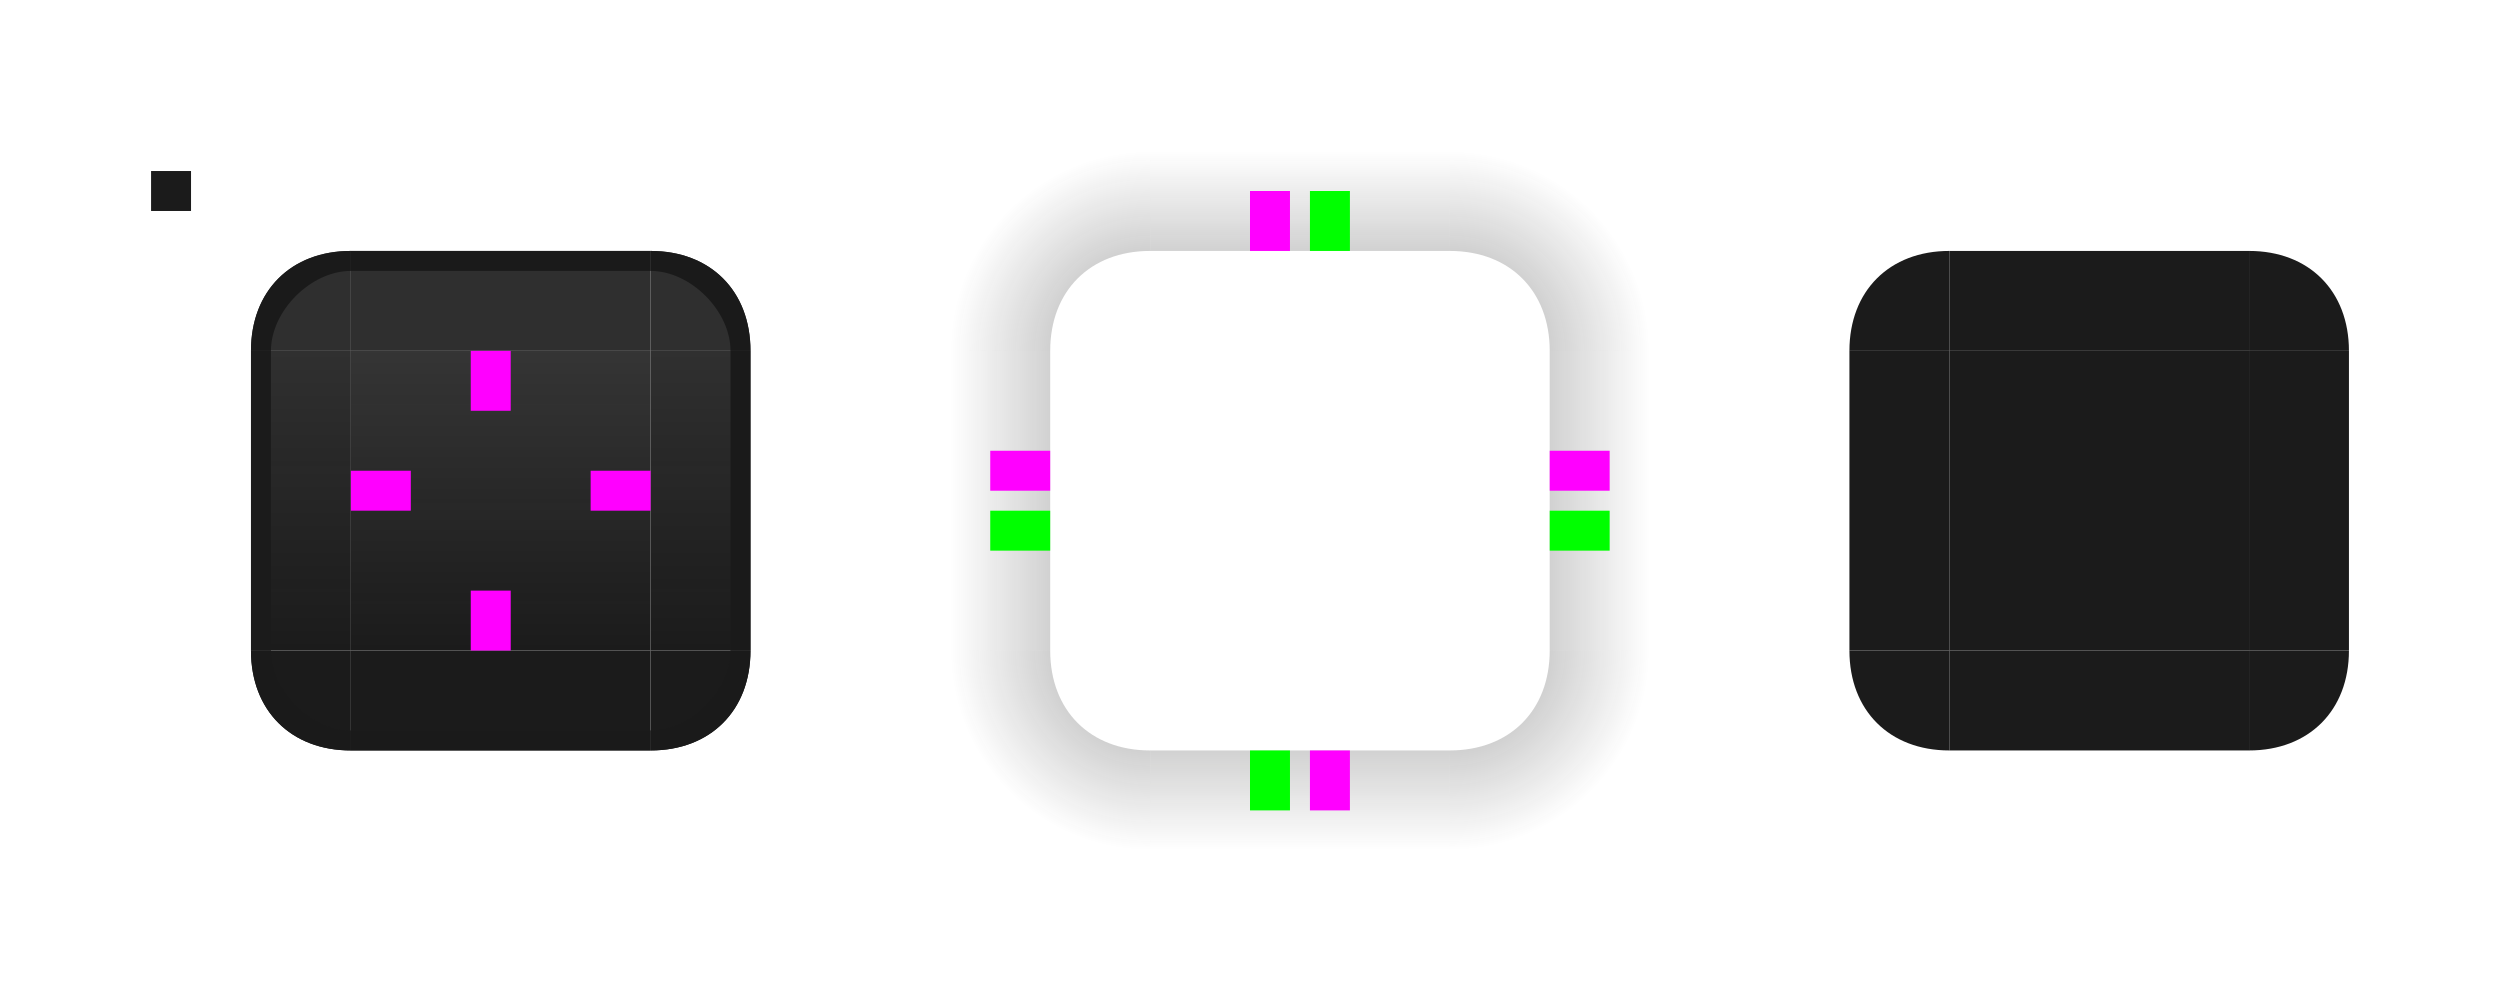
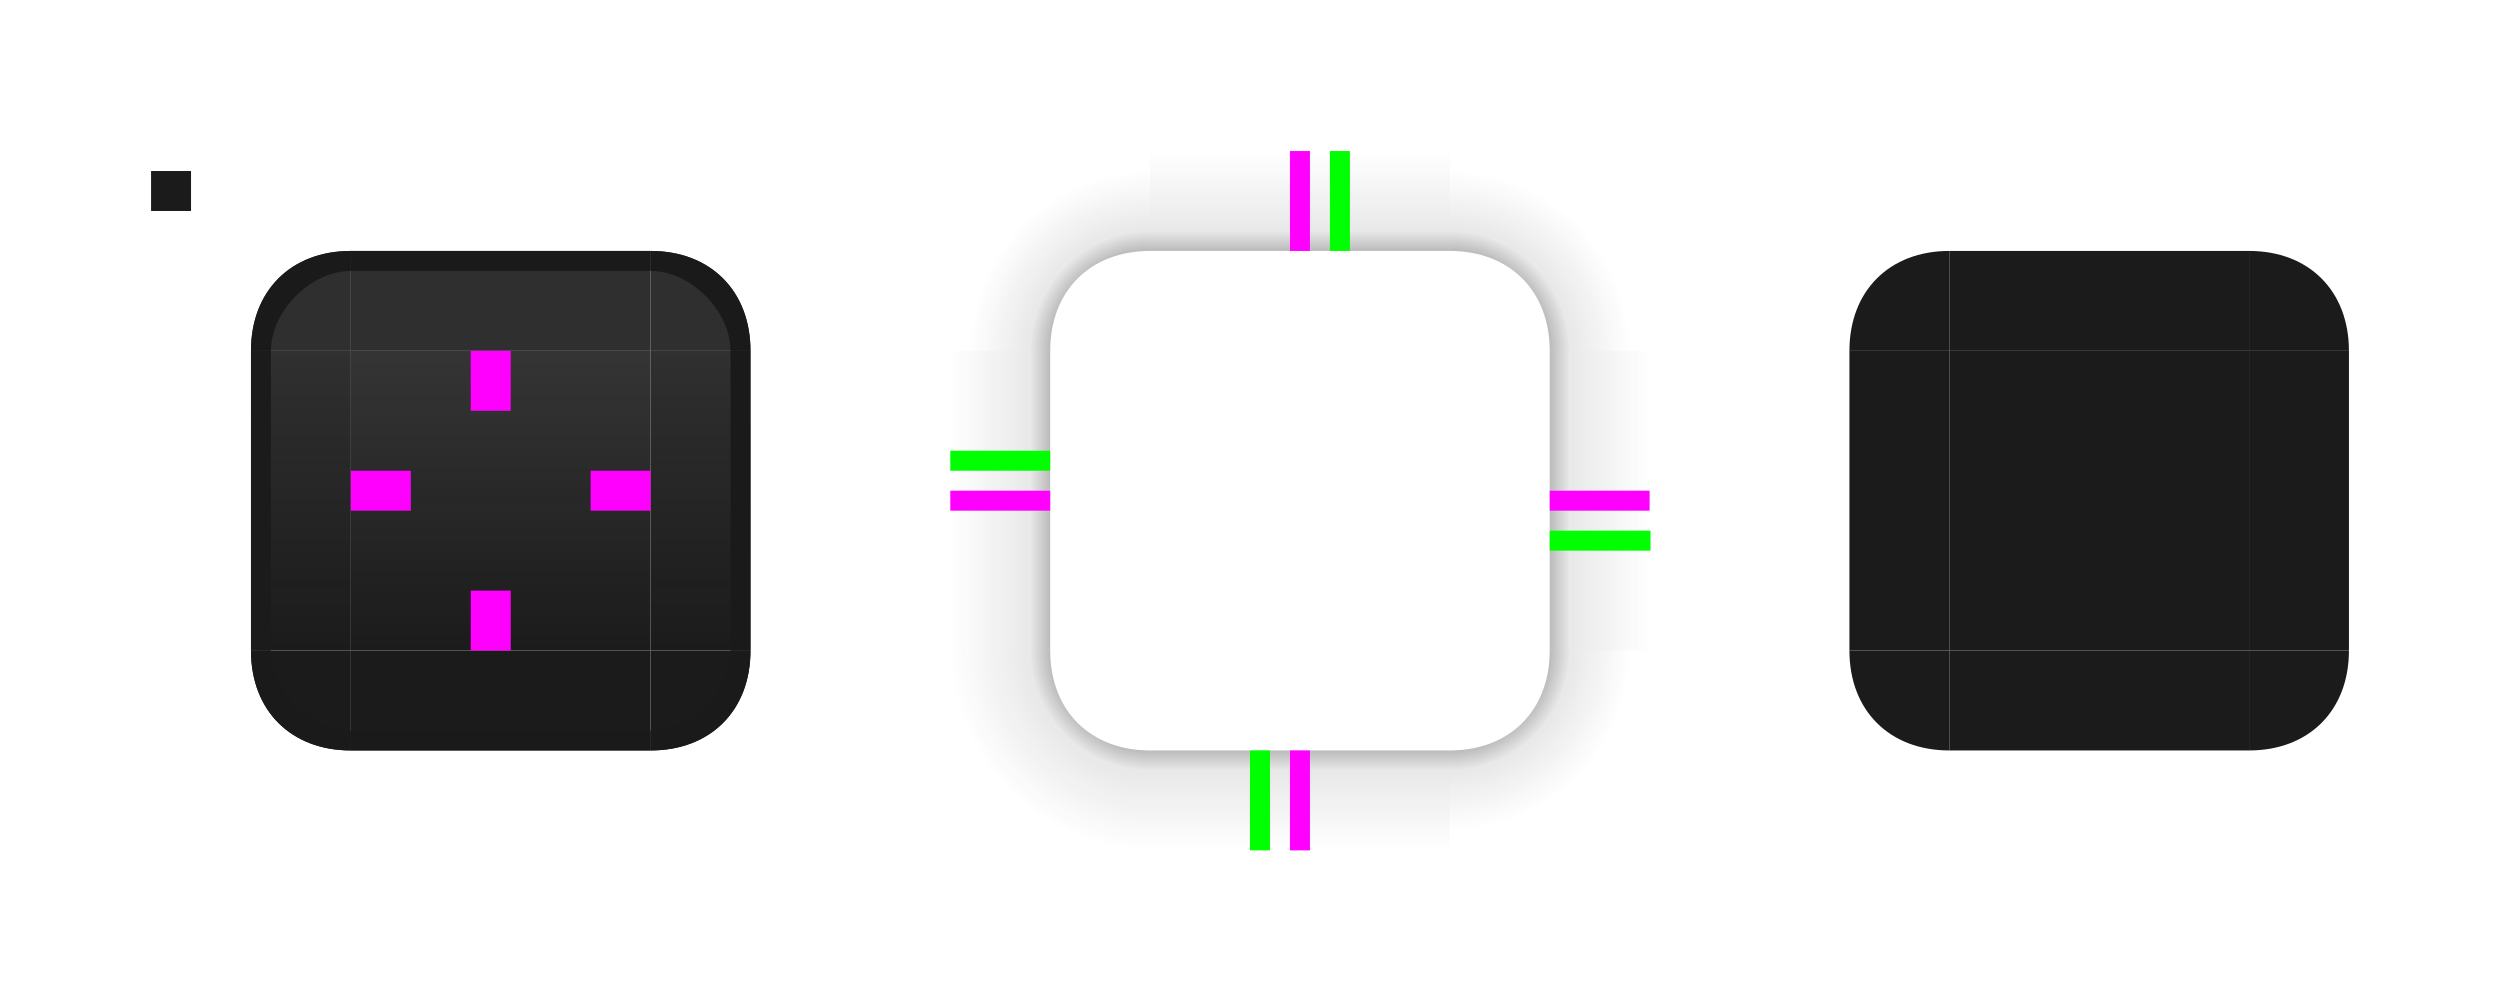
<svg xmlns="http://www.w3.org/2000/svg" xmlns:xlink="http://www.w3.org/1999/xlink" width="33.104mm" height="13.26mm" viewBox="0 0 125.118 50.118" version="1.1" id="svg4399">
  <defs id="defs4393">
    <linearGradient id="linearGradient5443">
      <stop style="stop-color:#1b1b1b;stop-opacity:1;" offset="0" id="stop5439" />
      <stop style="stop-color:#1b1b1b;stop-opacity:0.85" offset="1" id="stop5441" />
    </linearGradient>
    <linearGradient id="linearGradient5435">
      <stop style="stop-color:#1b1b1b;stop-opacity:1;" offset="0" id="stop5431" />
      <stop style="stop-color:#1b1b1b;stop-opacity:0.85" offset="1" id="stop5433" />
    </linearGradient>
    <linearGradient id="linearGradient5427">
      <stop style="stop-color:#1b1b1b;stop-opacity:1;" offset="0" id="stop5423" />
      <stop style="stop-color:#1b1b1b;stop-opacity:0.85" offset="1" id="stop5425" />
    </linearGradient>
-     <linearGradient id="linearGradient5353">
-       <stop style="stop-color:#1a1a1a;stop-opacity:0" offset="0" id="stop5349" />
-       <stop style="stop-color:#1b1b1b;stop-opacity:0.2" offset="1" id="stop5351" />
-     </linearGradient>
-     <linearGradient id="linearGradient5347">
-       <stop style="stop-color:#1a1a1a;stop-opacity:0" offset="0" id="stop5343" />
-       <stop style="stop-color:#1b1b1b;stop-opacity:0.2" offset="1" id="stop5345" />
-     </linearGradient>
-     <linearGradient id="linearGradient5341">
-       <stop style="stop-color:#1a1a1a;stop-opacity:0" offset="0" id="stop5337" />
-       <stop style="stop-color:#1b1b1b;stop-opacity:0.2" offset="1" id="stop5339" />
-     </linearGradient>
-     <linearGradient id="linearGradient5325">
-       <stop style="stop-color:#1b1b1b;stop-opacity:1" offset="0" id="stop5321" />
-       <stop style="stop-color:#1a1a1a;stop-opacity:0.206" offset="0.495" id="stop5355" />
-       <stop style="stop-color:#1a1a1a;stop-opacity:0" offset="1" id="stop5323" />
-     </linearGradient>
-     <linearGradient id="linearGradient5251">
-       <stop style="stop-color:#1a1a1a;stop-opacity:0" offset="0" id="stop5247" />
-       <stop style="stop-color:#1b1b1a;stop-opacity:0.2" offset="1" id="stop5249" />
-     </linearGradient>
-     <linearGradient xlink:href="#linearGradient5353" id="linearGradient5255" x1="255" y1="602.5" x2="260" y2="602.5" gradientUnits="userSpaceOnUse" />
-     <linearGradient xlink:href="#linearGradient5341" id="linearGradient5255-5" x1="255" y1="602.5" x2="260" y2="602.5" gradientUnits="userSpaceOnUse" gradientTransform="translate(-545,-1205)" />
-     <linearGradient xlink:href="#linearGradient5347" id="linearGradient5255-9" x1="255" y1="602.5" x2="260" y2="602.5" gradientUnits="userSpaceOnUse" gradientTransform="translate(330,-875)" />
-     <linearGradient xlink:href="#linearGradient5251" id="linearGradient5255-7" x1="255" y1="602.5" x2="260" y2="602.5" gradientUnits="userSpaceOnUse" gradientTransform="translate(-875,-330)" />
-     <radialGradient xlink:href="#linearGradient5325" id="radialGradient5327" cx="265" cy="610" fx="265" fy="610" r="5" gradientUnits="userSpaceOnUse" gradientTransform="matrix(-2,0,0,-2,795,1830)" />
-     <radialGradient xlink:href="#linearGradient5325" id="radialGradient5327-1" cx="265" cy="610" fx="265" fy="610" r="5" gradientUnits="userSpaceOnUse" gradientTransform="matrix(0,2,-2,0,1500,80)" />
-     <radialGradient xlink:href="#linearGradient5325" id="radialGradient5327-6" cx="265" cy="610" fx="265" fy="610" r="5" gradientUnits="userSpaceOnUse" gradientTransform="matrix(2,0,0,2,-250,-625)" />
-     <radialGradient xlink:href="#linearGradient5325" id="radialGradient5327-0" cx="265" cy="610" fx="265" fy="610" r="5" gradientUnits="userSpaceOnUse" gradientTransform="matrix(0,-2,2,0,-955,1125)" />
    <linearGradient xlink:href="#linearGradient5427" id="linearGradient5429" x1="233" y1="610" x2="233" y2="590" gradientUnits="userSpaceOnUse" />
    <linearGradient xlink:href="#linearGradient5435" id="linearGradient5437" x1="223" y1="610" x2="223" y2="585" gradientUnits="userSpaceOnUse" />
    <linearGradient xlink:href="#linearGradient5443" id="linearGradient5445" x1="242" y1="610" x2="242" y2="585" gradientUnits="userSpaceOnUse" />
+     <linearGradient xlink:href="#linearGradient5353" id="linearGradient5255" x1="255" y1="602.5" x2="260" y2="602.5" gradientUnits="userSpaceOnUse" gradientTransform="translate(-1.0045898e-4,-1.4201172e-4)" />
+     <linearGradient id="linearGradient5353">
+       <stop style="stop-color:#1a1a1a;stop-opacity:0" offset="0" id="stop5349" />
+       <stop style="stop-color:#1a1a1a;stop-opacity:0.098;" offset="0.8" id="stop968" />
+       <stop style="stop-color:#1b1b1b;stop-opacity:0.3" offset="1" id="stop5351" />
+     </linearGradient>
+     <linearGradient xlink:href="#linearGradient5347" id="linearGradient5255-5" x1="255" y1="603" x2="260" y2="603" gradientUnits="userSpaceOnUse" gradientTransform="translate(-544.9999,-1205)" />
+     <linearGradient id="linearGradient5347">
+       <stop style="stop-color:#1a1a1a;stop-opacity:0" offset="0" id="stop5343" />
+       <stop style="stop-color:#1a1a1a;stop-opacity:0.098;" offset="0.8" id="stop966" />
+       <stop style="stop-color:#1b1b1b;stop-opacity:0.3" offset="1" id="stop5345" />
+     </linearGradient>
+     <linearGradient xlink:href="#linearGradient5347" id="linearGradient5255-9" x1="255" y1="602.5" x2="260" y2="602.5" gradientUnits="userSpaceOnUse" gradientTransform="translate(329.9999,-874.9999)" />
+     <linearGradient xlink:href="#linearGradient5251" id="linearGradient5255-7" x1="255" y1="602.5" x2="260" y2="602.5" gradientUnits="userSpaceOnUse" gradientTransform="translate(-874.9999,-330.0001)" />
+     <linearGradient id="linearGradient5251">
+       <stop style="stop-color:#1a1a1a;stop-opacity:0" offset="0" id="stop5247" />
+       <stop style="stop-color:#1a1a1a;stop-opacity:0.1" offset="0.8" id="stop952" />
+       <stop style="stop-color:#1b1b1a;stop-opacity:0.3" offset="1" id="stop5249" />
+     </linearGradient>
+     <radialGradient xlink:href="#linearGradient976" id="radialGradient5327" cx="265" cy="610" fx="265" fy="610" r="5" gradientUnits="userSpaceOnUse" gradientTransform="matrix(-2,0,0,-2,794.9999,1830)" />
+     <linearGradient id="linearGradient976">
+       <stop style="stop-color:#1b1b1b;stop-opacity:1" offset="0" id="stop970" />
+       <stop style="stop-color:#1a1a1a;stop-opacity:0.3" offset="0.5" id="stop991" />
+       <stop style="stop-color:#1a1a1a;stop-opacity:0.1" offset="0.6" id="stop1383" />
+       <stop style="stop-color:#1a1a1a;stop-opacity:0" offset="1" id="stop974" />
+     </linearGradient>
+     <radialGradient xlink:href="#linearGradient960" id="radialGradient5327-1" cx="265" cy="610" fx="265" fy="610" r="5" gradientUnits="userSpaceOnUse" gradientTransform="matrix(0,2,-2,0,1500,79.99986)" />
+     <linearGradient id="linearGradient960">
+       <stop style="stop-color:#1b1b1b;stop-opacity:1" offset="0" id="stop954" />
+       <stop style="stop-color:#1a1a1a;stop-opacity:0.3" offset="0.5" id="stop964" />
+       <stop style="stop-color:#1a1a1a;stop-opacity:0.1" offset="0.6" id="stop956" />
+       <stop style="stop-color:#1a1a1a;stop-opacity:0" offset="0.9" id="stop962" />
+       <stop style="stop-color:#1a1a1a;stop-opacity:0" offset="1" id="stop958" />
+     </linearGradient>
+     <radialGradient xlink:href="#linearGradient960" id="radialGradient5327-6" cx="265" cy="610" fx="265" fy="610" r="5" gradientUnits="userSpaceOnUse" gradientTransform="matrix(2,0,0,2,-250.0001,-625.0001)" />
+     <radialGradient xlink:href="#linearGradient5325" id="radialGradient5327-0" cx="265" cy="610" fx="265" fy="610" r="5" gradientUnits="userSpaceOnUse" gradientTransform="matrix(0,-2,2,0,-955.0001,1125)" />
+     <linearGradient id="linearGradient5325">
+       <stop style="stop-color:#1b1b1b;stop-opacity:1" offset="0" id="stop5321" />
+       <stop style="stop-color:#1a1a1a;stop-opacity:0.3" offset="0.5" id="stop996" />
+       <stop style="stop-color:#1a1a1a;stop-opacity:0.1" offset="0.6" id="stop994" />
+       <stop style="stop-color:#1a1a1a;stop-opacity:0" offset="0.9" id="stop5355" />
+       <stop style="stop-color:#1a1a1a;stop-opacity:0" offset="1" id="stop5323" />
+     </linearGradient>
  </defs>
  <g id="layer1" transform="translate(-207.4408,-577.4409)">
    <rect style="fill:url(#linearGradient5429);fill-opacity:1;stroke-opacity:0" id="center" width="15" height="15" x="225" y="595" />
    <g id="left">
      <rect style="fill:url(#linearGradient5437);fill-opacity:1;stroke-opacity:0" id="rect4988" width="5" height="15" x="220" y="595" />
      <path style="fill:#1b1b1b;fill-opacity:1;stroke:none;stroke-width:1px;stroke-linecap:butt;stroke-linejoin:miter;stroke-opacity:1" d="m 220,595 v 15 h 1 v -15 z" id="path4994" />
    </g>
    <g id="right">
      <rect style="fill:url(#linearGradient5445);fill-opacity:1;stroke-opacity:0" id="rect4984" width="5" height="15" x="240" y="595" />
      <path style="fill:#1a1a1a;stroke:none;stroke-width:1px;stroke-linecap:butt;stroke-linejoin:miter;stroke-opacity:1" d="m 244,595 v 15 h 1 v -15 z" id="path4996" />
    </g>
    <g id="top">
      <rect style="fill:#1b1b1b;fill-opacity:0.91;stroke-opacity:0" id="rect4986" width="15" height="5" x="225" y="590" />
      <path style="fill:#1a1a1a;stroke:none;stroke-width:1px;stroke-linecap:butt;stroke-linejoin:miter;stroke-opacity:1" d="m 225,590 h 15 v 1 h -15 z" id="path4998" />
    </g>
    <g id="bottom">
      <rect style="fill:#1b1b1b;fill-opacity:1;stroke-opacity:0" id="rect4990" width="15" height="5" x="225" y="610" />
      <path style="fill:#1a1a1a;stroke:none;stroke-width:1px;stroke-linecap:butt;stroke-linejoin:miter;stroke-opacity:1" d="m 225,615 h 15 v -1 h -15 z" id="path5000" />
    </g>
    <g id="topleft">
      <path style="fill:#1b1b1b;fill-opacity:0.91;stroke:none;stroke-width:1px;stroke-linecap:butt;stroke-linejoin:miter;stroke-opacity:1" d="m 225,590 c -3,0 -5,2 -5,5 h 5 z" id="path5002" />
      <path style="fill:#1a1a1a;stroke:none;stroke-width:1px;stroke-linecap:butt;stroke-linejoin:miter;stroke-opacity:1" d="m 220,595 c 0,-3 2,-5 5,-5 v 1 c -2,0 -4,2 -4,4 z" id="path5033" />
    </g>
    <g id="topright">
      <path style="fill:#1b1b1b;fill-opacity:0.91;stroke:none;stroke-width:1px;stroke-linecap:butt;stroke-linejoin:miter;stroke-opacity:1" d="m 245,595 c 0,-3 -2,-5 -5,-5 v 5 z" id="path5002-4" />
      <path style="fill:#1a1a1a;stroke:none;stroke-width:1px;stroke-linecap:butt;stroke-linejoin:miter;stroke-opacity:1" d="m 240,590 c 3,0 5,2 5,5 h -1 c 0,-2 -2,-4 -4,-4 z" id="path5033-6" />
    </g>
    <g id="bottomright">
      <path style="fill:#1b1b1b;fill-opacity:1;stroke:none;stroke-width:1px;stroke-linecap:butt;stroke-linejoin:miter;stroke-opacity:1" d="m 240,615 c 3,0 5,-2 5,-5 h -5 z" id="path5002-44" />
      <path style="fill:#1a1a1a;stroke:none;stroke-width:1px;stroke-linecap:butt;stroke-linejoin:miter;stroke-opacity:1" d="m 245,610 c 0,3 -2,5 -5,5 v -1 c 2,0 4,-2 4,-4 z" id="path5033-3" />
    </g>
    <g id="bottomleft">
      <path style="fill:#1b1b1b;fill-opacity:1;stroke:none;stroke-width:1px;stroke-linecap:butt;stroke-linejoin:miter;stroke-opacity:1" d="m 220,610 c 0,3 2,5 5,5 v -5 z" id="path5002-7" />
      <path style="fill:#1a1a1a;stroke:none;stroke-width:1px;stroke-linecap:butt;stroke-linejoin:miter;stroke-opacity:1" d="m 225,615 c -3,0 -5,-2 -5,-5 h 1 c 0,2 2,4 4,4 z" id="path5033-1" />
    </g>
    <rect style="fill:#1b1b1b;fill-opacity:1;stroke-opacity:0" id="mask-center" width="15" height="15" x="305" y="595" />
    <g id="mask-left" transform="translate(80)">
      <rect style="fill:#1b1b1b;fill-opacity:1;stroke-opacity:0" id="mask-left2" width="5" height="15" x="220" y="595" />
    </g>
    <g id="mask-right" transform="translate(79.99989,-1.6e-4)">
      <rect style="fill:#1b1b1b;fill-opacity:1;stroke-opacity:0" id="mask-right2" width="5" height="15" x="240" y="595" />
    </g>
    <g id="mask-top" transform="translate(80)">
      <rect style="fill:#1b1b1b;fill-opacity:1;stroke-opacity:0" id="mask-top2" width="15" height="5" x="225" y="590" />
    </g>
    <g id="mask-bottom" transform="translate(80)">
      <rect style="fill:#1b1b1b;fill-opacity:1;stroke-opacity:0" id="mask-bottom2" width="15" height="5" x="225" y="610" />
    </g>
    <g id="mask-topleft" transform="translate(80)">
      <path style="fill:#1b1b1b;fill-opacity:1;stroke:none;stroke-width:1px;stroke-linecap:butt;stroke-linejoin:miter;stroke-opacity:1" d="m 225,590 c -3,0 -5,2 -5,5 h 5 z" id="mask-topleft2" />
    </g>
    <g id="mask-topright" transform="translate(80)">
      <path style="fill:#1b1b1b;fill-opacity:1;stroke:none;stroke-width:1px;stroke-linecap:butt;stroke-linejoin:miter;stroke-opacity:1" d="m 245,595 c 0,-3 -2,-5 -5,-5 v 5 z" id="mask-topright2" />
    </g>
    <g id="mask-bottomright" transform="translate(80)">
      <path style="fill:#1b1b1b;fill-opacity:1;stroke:none;stroke-width:1px;stroke-linecap:butt;stroke-linejoin:miter;stroke-opacity:1" d="m 240,615 c 3,0 5,-2 5,-5 h -5 z" id="mask-bottomright2" />
    </g>
    <g id="mask-bottomleft" transform="translate(80)">
      <path style="fill:#1b1b1b;fill-opacity:1;stroke:none;stroke-width:1px;stroke-linecap:butt;stroke-linejoin:miter;stroke-opacity:1" d="m 220,610 c 0,3 2,5 5,5 v -5 z" id="mask-bottomleft2" />
    </g>
+     <rect style="opacity:1;fill:#1b1b1b;fill-opacity:1;stroke:none;stroke-opacity:0" id="hint-tile-center" width="2" height="2" x="215" y="586" />
+     <rect style="opacity:1;fill:#ff00ff;fill-opacity:1;stroke:none;stroke-width:1.512" id="hint-left-margin" width="3" height="2" x="225" y="601" />
+     <rect style="fill:#ff00ff;fill-opacity:1;stroke:none;stroke-width:1.512" id="hint-top-margin" width="3" height="2" x="595" y="-233" transform="rotate(90)" />
+     <rect style="fill:#ff00ff;fill-opacity:1;stroke:none;stroke-width:1.512" id="hint-right-margin" width="3" height="2" x="237" y="601" />
+     <rect style="fill:#ff00ff;fill-opacity:1;stroke:none;stroke-width:1.512" id="hint-bottom-margin" width="3" height="2" x="607" y="-233" transform="rotate(90)" />
    <rect style="fill:url(#linearGradient5255);fill-opacity:1;stroke:none;stroke-opacity:0" id="shadow-left" width="5" height="15" x="255" y="595" />
    <rect style="fill:url(#linearGradient5255-5);fill-opacity:1;stroke:none;stroke-opacity:0" id="shadow-right" width="5" height="15" x="-290" y="-610" transform="scale(-1)" />
    <rect style="fill:url(#linearGradient5255-9);fill-opacity:1;stroke:none;stroke-opacity:0" id="shadow-top" width="5" height="15" x="585" y="-280" transform="rotate(90)" />
    <rect style="fill:url(#linearGradient5255-7);fill-opacity:1;stroke:none;stroke-opacity:0" id="shadow-bottom" width="5" height="15" x="-620" y="265" transform="rotate(-90)" />
    <path style="fill:url(#radialGradient5327);fill-opacity:1;stroke:none;stroke-width:1px;stroke-linecap:butt;stroke-linejoin:miter;stroke-opacity:1" d="m 260,610 h -5 v 10 h 10 v -5 c -3,0 -5,-2 -5,-5 z" id="shadow-bottomleft" />
-     <path style="fill:url(#radialGradient5327-1);fill-opacity:1;stroke:none;stroke-width:1px;stroke-linecap:butt;stroke-linejoin:miter;stroke-opacity:1" d="m 280,615 v 5 h 10 v -10 h -5 c 0,3 -2,5 -5,5 z" id="shadow-bottomright" />
+     <path style="fill:url(#radialGradient5327-1);fill-opacity:1;stroke:none;stroke-width:1px;stroke-linecap:butt;stroke-linejoin:miter;stroke-opacity:1" d="m 280,615 v 5 h 10 v -10 l -5,-1.3e-4 c 0,3 -2,5 -5,5 z" id="shadow-bottomright" />
    <path style="fill:url(#radialGradient5327-6);fill-opacity:1;stroke:none;stroke-width:1px;stroke-linecap:butt;stroke-linejoin:miter;stroke-opacity:1" d="m 285,595 h 5 v -10 h -10 v 5 c 3,0 5,2 5,5 z" id="shadow-topright" />
    <path style="fill:url(#radialGradient5327-0);fill-opacity:1;stroke:none;stroke-width:1px;stroke-linecap:butt;stroke-linejoin:miter;stroke-opacity:1" d="m 265,590 v -5 h -10 v 10 h 5 c 0,-3 2,-5 5,-5 z" id="shadow-topleft" />
    <rect style="opacity:0.206;fill:#ff00ff;fill-opacity:0;stroke:none;stroke-opacity:0" id="rect5411" width="5" height="1" x="255" y="602" />
-     <rect style="opacity:1;fill:#1b1b1b;fill-opacity:1;stroke:none;stroke-opacity:0" id="hint-tile-center" width="2" height="2" x="215" y="586" />
-     <rect style="opacity:1;fill:#ff00ff;fill-opacity:1;stroke:none;stroke-width:1.512" id="hint-left-margin" width="3" height="2" x="225" y="601" />
-     <rect style="fill:#ff00ff;fill-opacity:1;stroke:none;stroke-width:1.512" id="hint-top-margin" width="3" height="2" x="595" y="-233" transform="rotate(90)" />
-     <rect style="fill:#ff00ff;fill-opacity:1;stroke:none;stroke-width:1.512" id="hint-right-margin" width="3" height="2" x="237" y="601" />
-     <rect style="fill:#ff00ff;fill-opacity:1;stroke:none;stroke-width:1.512" id="hint-bottom-margin" width="3" height="2" x="607" y="-233" transform="rotate(90)" />
-     <rect style="opacity:1;fill:#ff00ff;fill-opacity:1;stroke:none;stroke-width:1.512" id="shadow-hint-left-margin" width="3" height="2" x="257" y="600" />
-     <rect style="fill:#ff00ff;fill-opacity:1;stroke:none;stroke-width:1.512" id="shadow-hint-top-margin" width="3" height="2" x="-590" y="270" transform="rotate(-90)" />
-     <rect style="fill:#ff00ff;fill-opacity:1;stroke:none;stroke-width:1.512" id="shadow-hint-bottom-margin" width="3" height="2" x="-618" y="273" transform="rotate(-90)" />
-     <rect style="fill:#ff00ff;fill-opacity:1;stroke:none;stroke-width:1.512" id="shadow-hint-right-margin" width="3" height="2" x="285" y="600" />
-     <rect style="opacity:1;fill:#00ff00;fill-opacity:1;stroke:none;stroke-width:1.512" id="shadow-hint-right-inset" width="3" height="2" x="285" y="603" />
-     <rect style="opacity:1;fill:#00ff00;fill-opacity:1;stroke:none;stroke-width:1.512" id="shadow-hint-bottom-inset" width="3" height="2" x="615" y="-272" transform="rotate(90)" />
-     <rect style="opacity:1;fill:#00ff00;fill-opacity:1;stroke:none;stroke-width:1.512" id="shadow-hint-top-inset" width="3" height="2" x="-590" y="273" transform="rotate(-90)" />
-     <rect style="opacity:1;fill:#00ff00;fill-opacity:1;stroke:none;stroke-width:1.512" id="shadow-hint-left-inset" width="3" height="2" x="257" y="603" />
+     <rect style="fill:#ff00ff;fill-opacity:1;stroke:none;stroke-opacity:0" id="shadow-hint-left-margin" width="5" height="1" x="255" y="602" />
+     <rect style="fill:#ff00ff;fill-opacity:1;stroke:none;stroke-opacity:0" id="shadow-hint-top-margin" width="1" height="5" x="272" y="585" />
+     <rect style="fill:#ff00ff;fill-opacity:1;stroke:none;stroke-opacity:0" id="shadow-hint-right-margin" width="5" height="1" x="285" y="602" />
+     <rect style="fill:#ff00ff;fill-opacity:1;stroke:none;stroke-opacity:0" id="shadow-hint-bottom-margin" width="1" height="5" x="272" y="615" />
+     <rect style="fill:#00ff00;fill-opacity:1;stroke:none;stroke-width:0.775;stroke-opacity:0" id="shadow-hint-top-inset" width="1" height="5" x="274" y="585" />
+     <rect style="fill:#00ff00;fill-opacity:1;stroke:none;stroke-width:0.639;stroke-opacity:0" id="shadow-hint-right-inset" width="5.045" height="1" x="285" y="604" />
+     <rect style="fill:#00ff00;fill-opacity:1;stroke:none;stroke-width:0.775;stroke-opacity:0" id="shadow-hint-bottom-margin-0" width="1" height="5" x="270" y="615" />
+     <rect style="fill:#00ff00;fill-opacity:1;stroke:none;stroke-width:0.632;stroke-opacity:0" id="shadow-hint-left-inset" width="5" height="1" x="255" y="600" />
  </g>
</svg>
